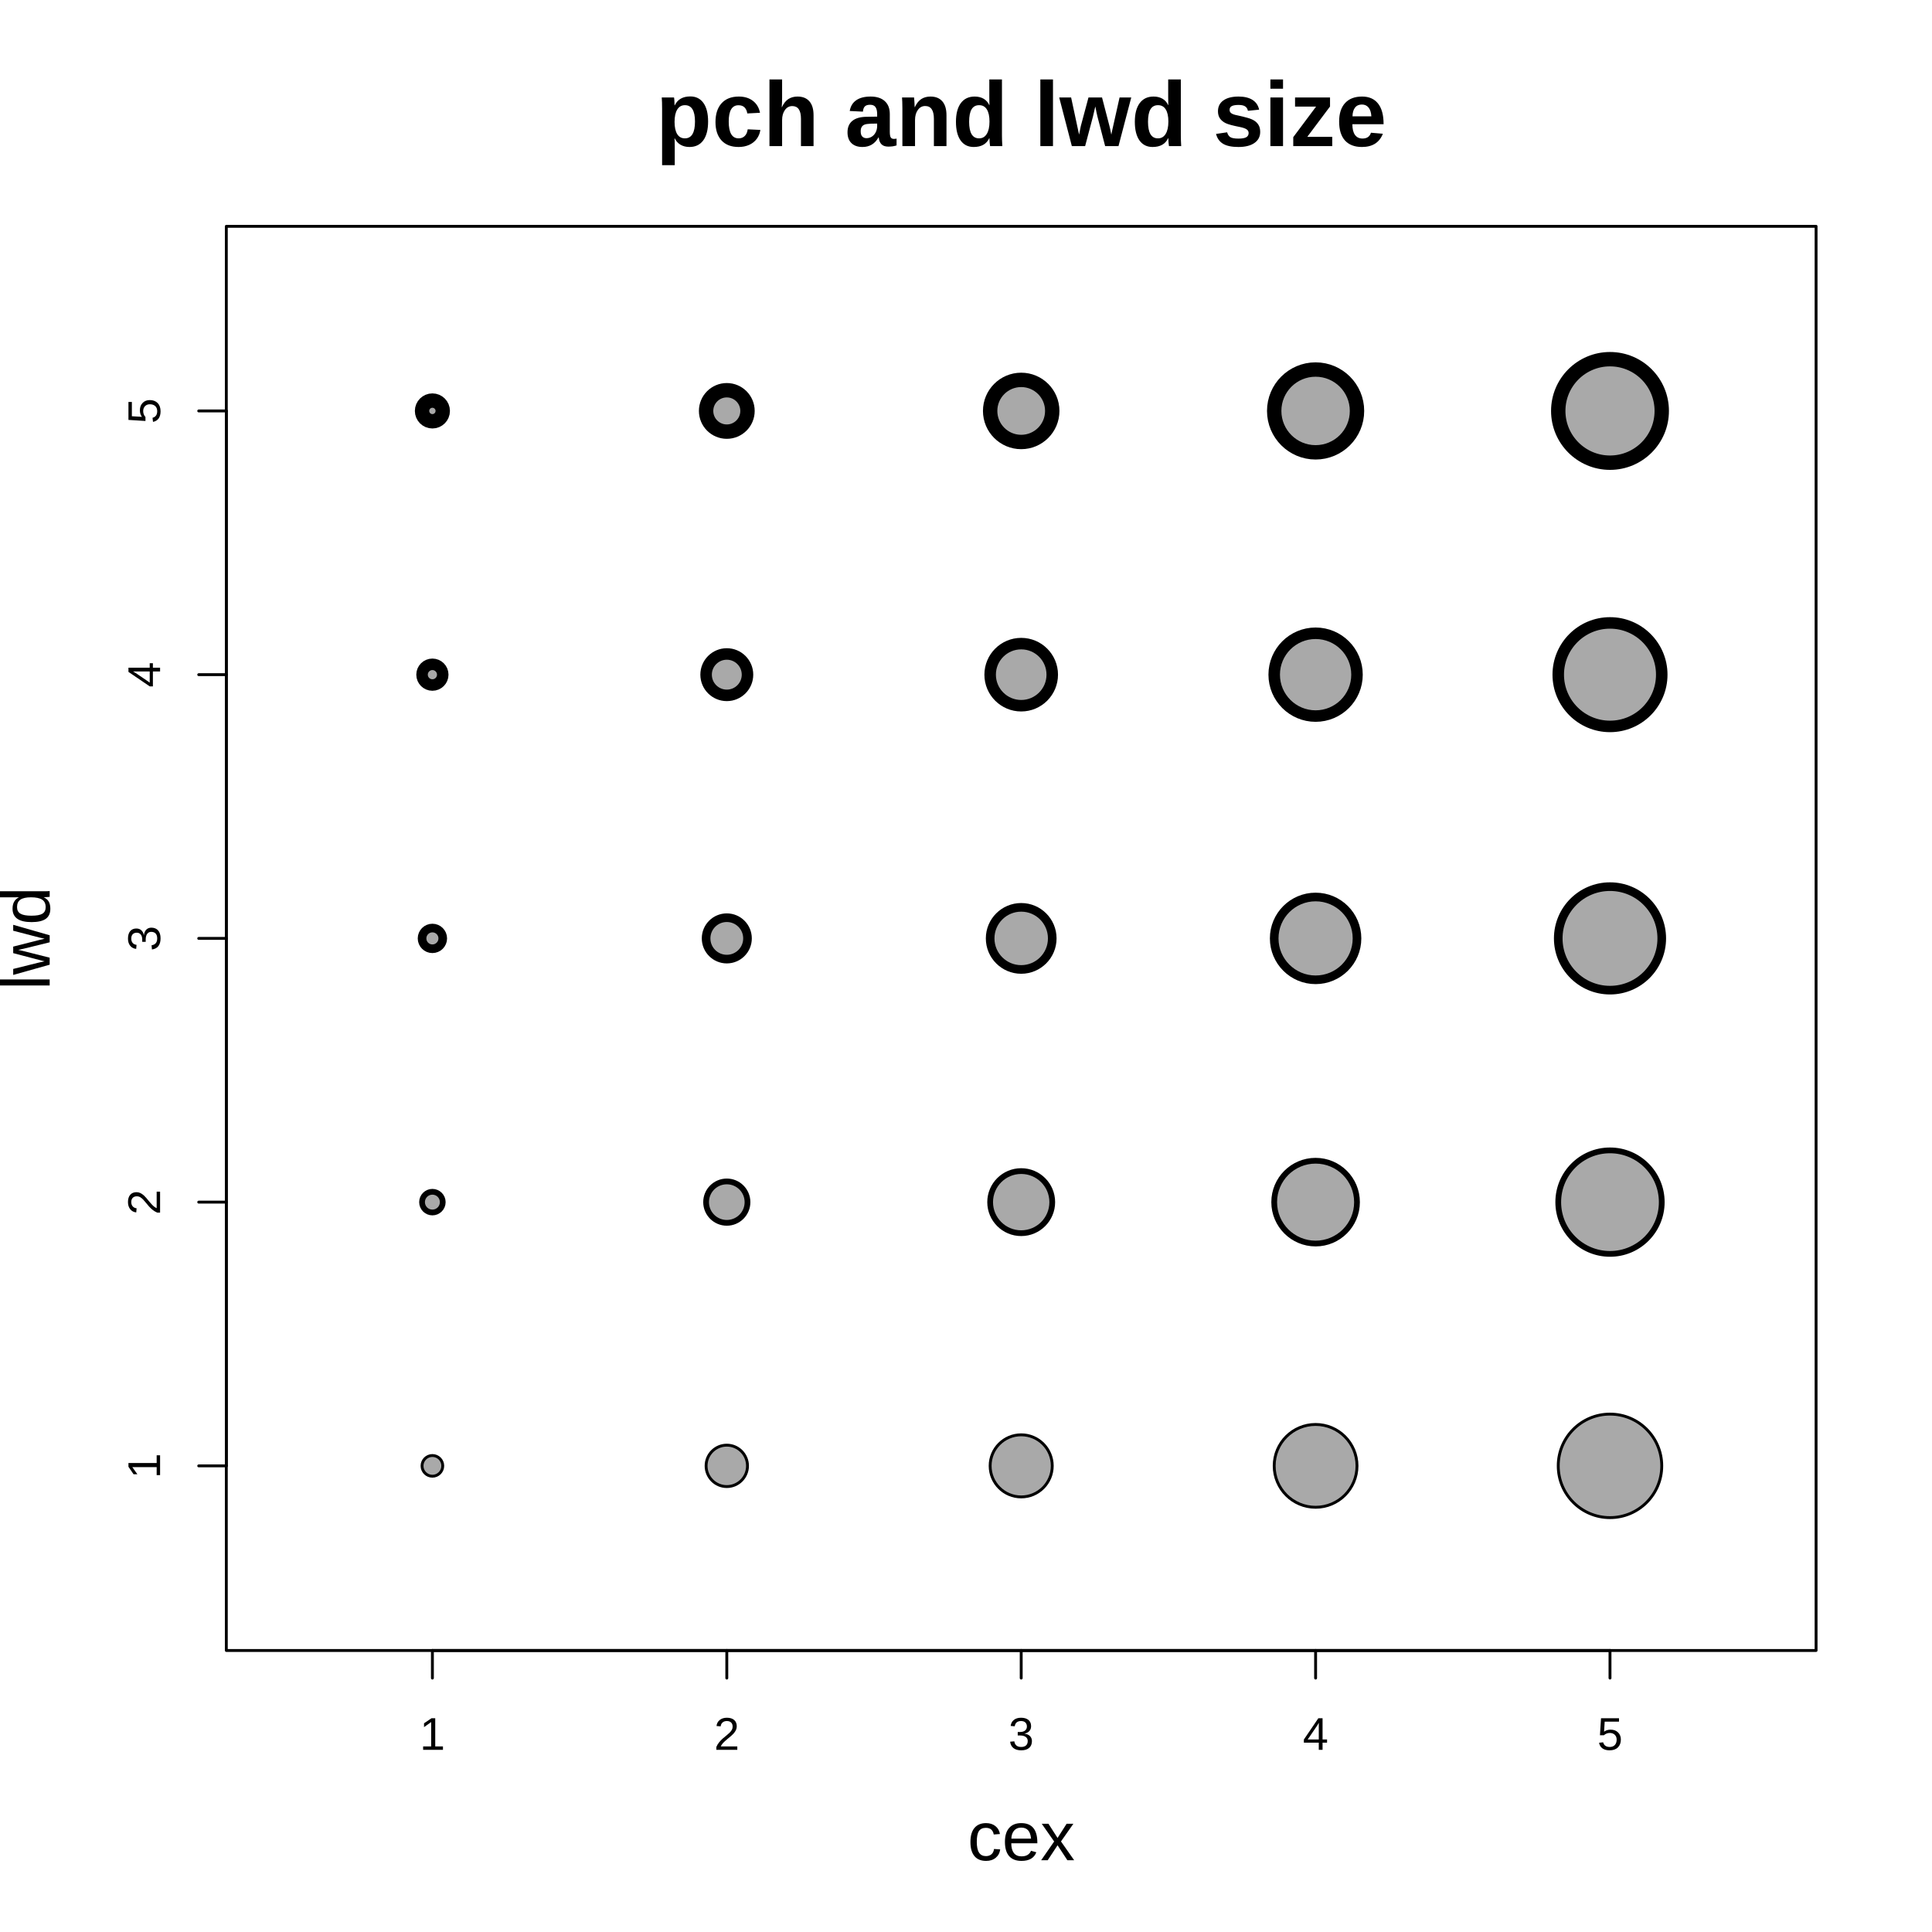
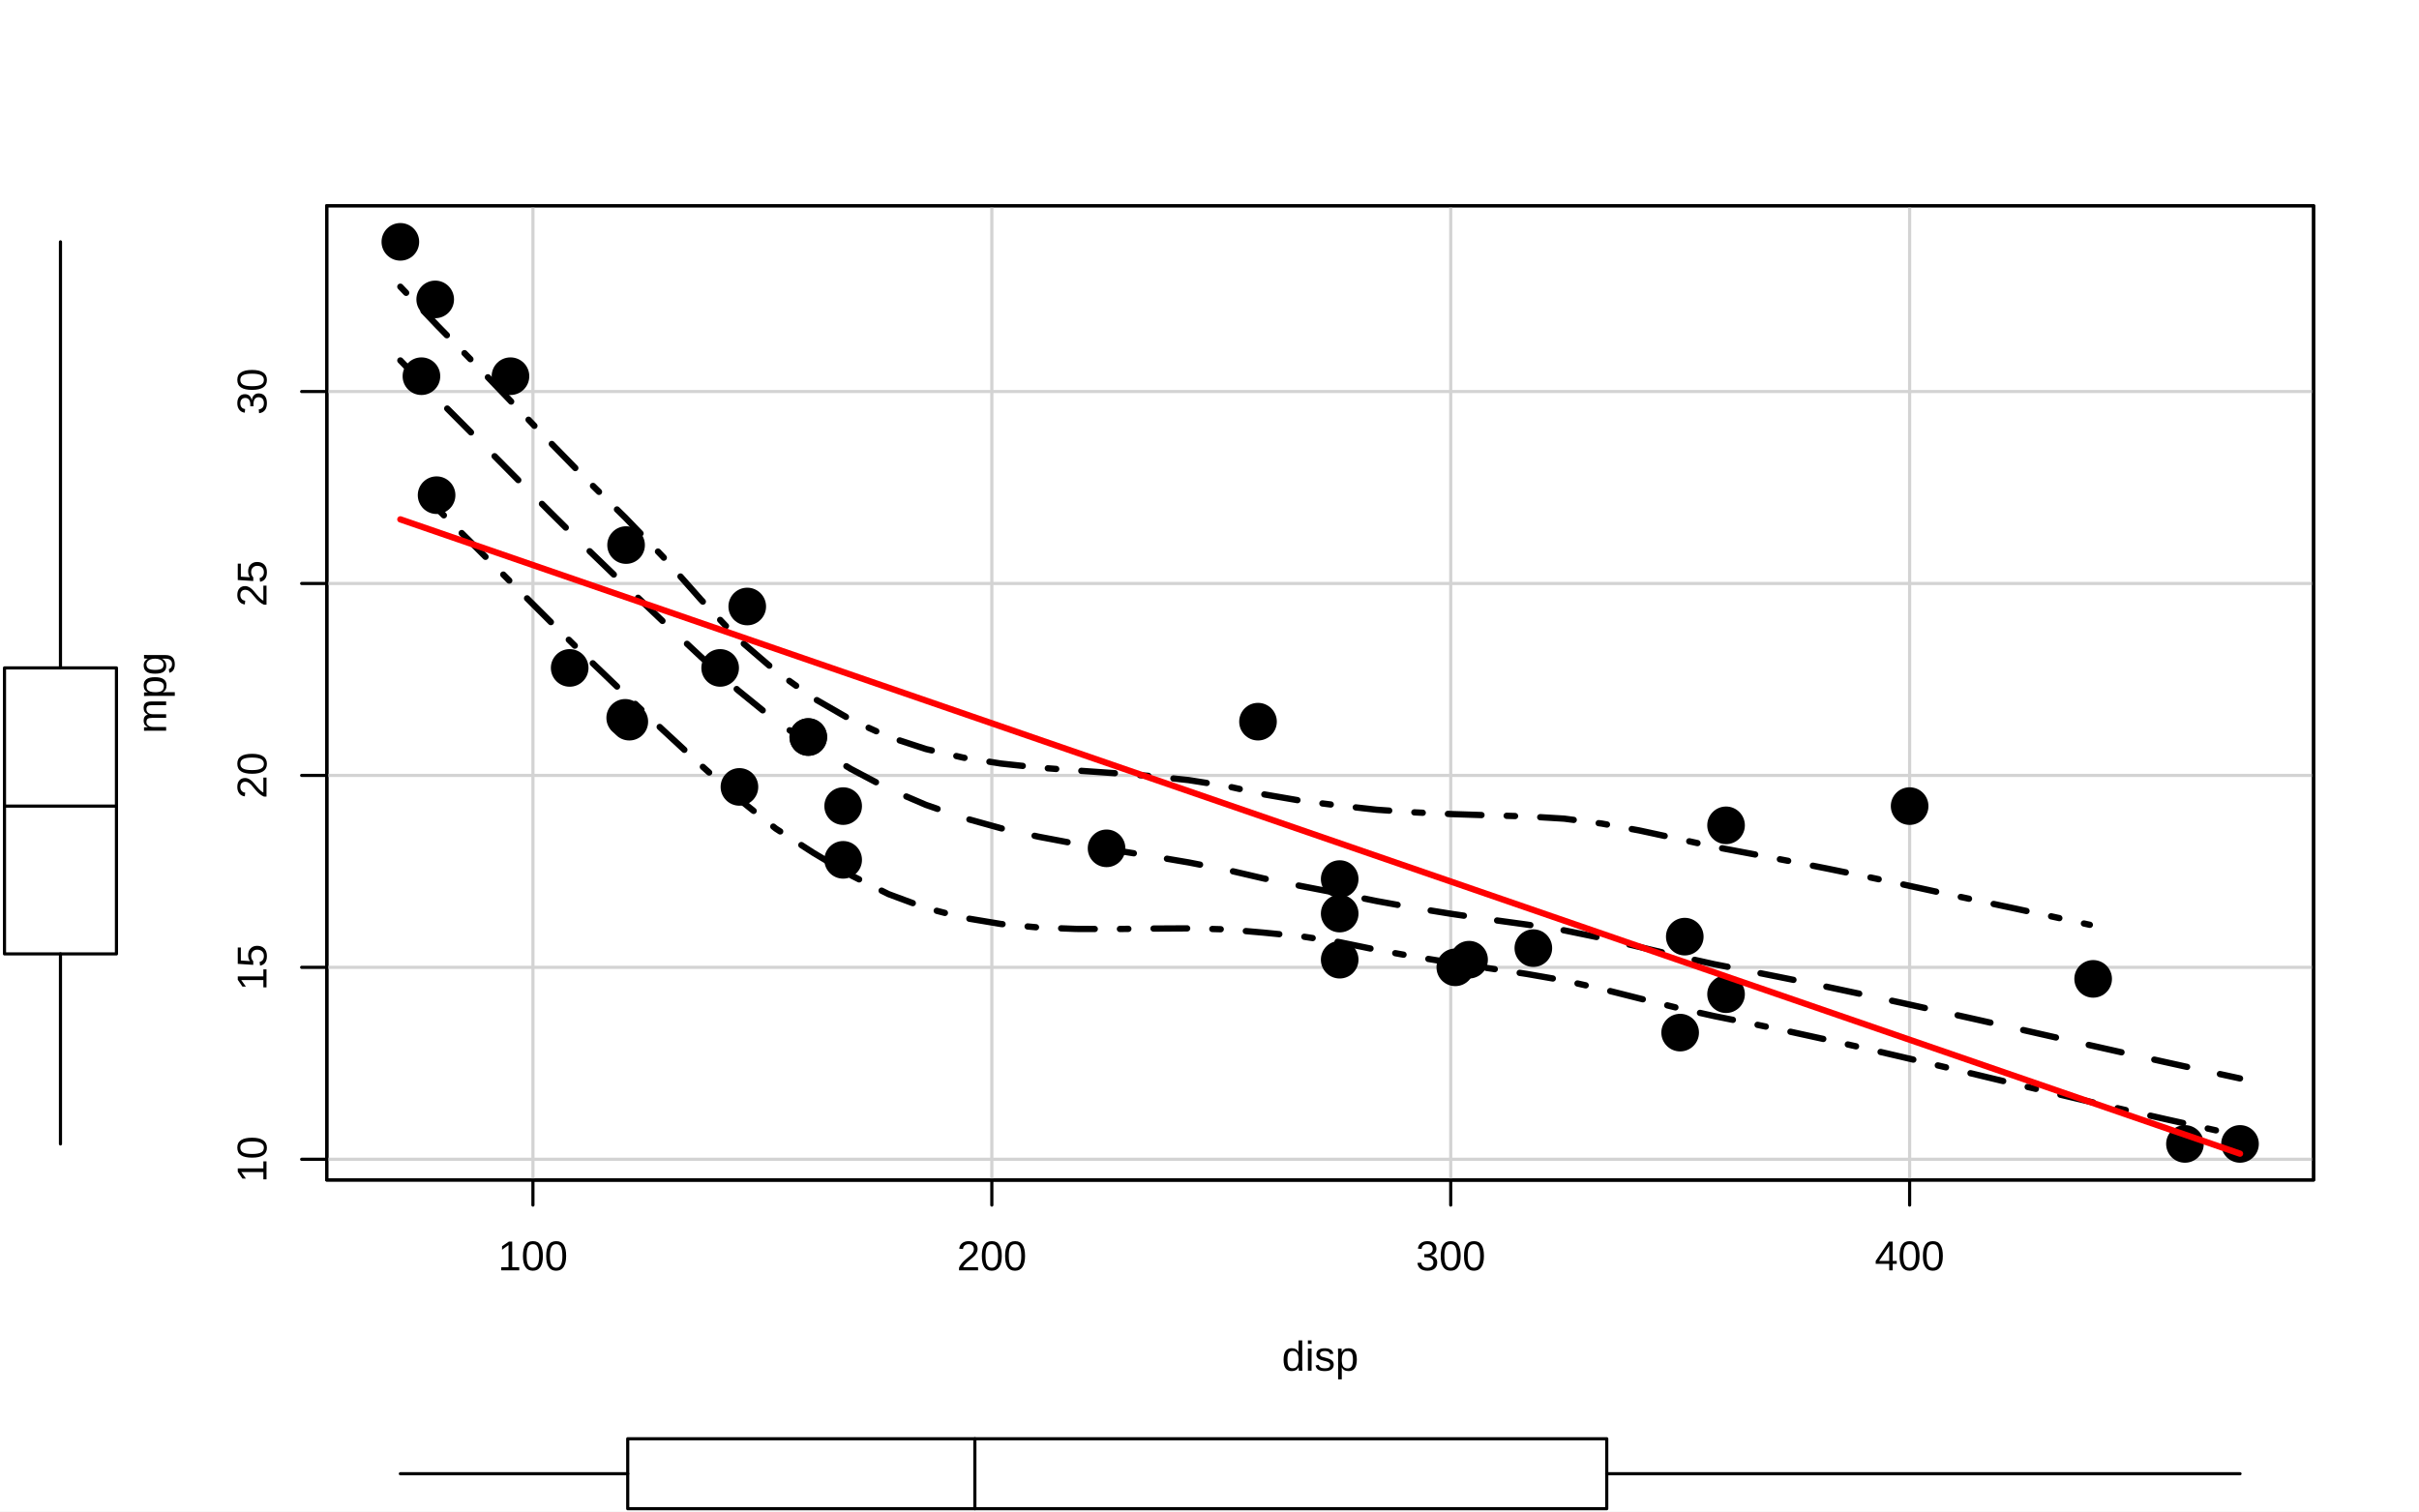
- <svg xmlns="http://www.w3.org/2000/svg" viewBox="0 0 504.00 504.00">
+ <svg xmlns="http://www.w3.org/2000/svg" viewBox="0 0 576.00 360.00">
  <defs>
    <style type="text/css">
    line, polyline, polygon, path, rect, circle {
      fill: none;
      stroke: #000000;
      stroke-linecap: round;
      stroke-linejoin: round;
      stroke-miterlimit: 10.00;
    }
  </style>
  </defs>
  <rect width="100%" height="100%" style="stroke: none; fill: #FFFFFF;" />
-   <line x1="112.80" y1="430.56" x2="420.00" y2="430.56" style="stroke-width: 0.75;" />
-   <line x1="112.80" y1="430.56" x2="112.80" y2="437.76" style="stroke-width: 0.75;" />
-   <line x1="189.60" y1="430.56" x2="189.60" y2="437.76" style="stroke-width: 0.75;" />
-   <line x1="266.40" y1="430.56" x2="266.40" y2="437.76" style="stroke-width: 0.75;" />
-   <line x1="343.20" y1="430.56" x2="343.20" y2="437.76" style="stroke-width: 0.75;" />
-   <line x1="420.00" y1="430.56" x2="420.00" y2="437.76" style="stroke-width: 0.75;" />
-   <text x="109.46" y="456.48" style="font-size: 12.00px; font-family: Arial;" textLength="6.67px" lengthAdjust="spacingAndGlyphs">1</text>
-   <text x="186.26" y="456.48" style="font-size: 12.00px; font-family: Arial;" textLength="6.67px" lengthAdjust="spacingAndGlyphs">2</text>
-   <text x="263.06" y="456.48" style="font-size: 12.00px; font-family: Arial;" textLength="6.67px" lengthAdjust="spacingAndGlyphs">3</text>
-   <text x="339.86" y="456.48" style="font-size: 12.00px; font-family: Arial;" textLength="6.67px" lengthAdjust="spacingAndGlyphs">4</text>
-   <text x="416.66" y="456.48" style="font-size: 12.00px; font-family: Arial;" textLength="6.67px" lengthAdjust="spacingAndGlyphs">5</text>
-   <line x1="59.04" y1="382.40" x2="59.04" y2="107.20" style="stroke-width: 0.75;" />
-   <line x1="59.04" y1="382.40" x2="51.84" y2="382.40" style="stroke-width: 0.75;" />
-   <line x1="59.04" y1="313.60" x2="51.84" y2="313.60" style="stroke-width: 0.75;" />
-   <line x1="59.04" y1="244.80" x2="51.84" y2="244.80" style="stroke-width: 0.75;" />
-   <line x1="59.04" y1="176.00" x2="51.84" y2="176.00" style="stroke-width: 0.75;" />
-   <line x1="59.04" y1="107.20" x2="51.84" y2="107.20" style="stroke-width: 0.75;" />
-   <text transform="translate(41.76,385.74) rotate(-90)" style="font-size: 12.00px; font-family: Arial;" textLength="6.67px" lengthAdjust="spacingAndGlyphs">1</text>
-   <text transform="translate(41.76,316.94) rotate(-90)" style="font-size: 12.00px; font-family: Arial;" textLength="6.67px" lengthAdjust="spacingAndGlyphs">2</text>
-   <text transform="translate(41.76,248.14) rotate(-90)" style="font-size: 12.00px; font-family: Arial;" textLength="6.67px" lengthAdjust="spacingAndGlyphs">3</text>
-   <text transform="translate(41.76,179.34) rotate(-90)" style="font-size: 12.00px; font-family: Arial;" textLength="6.67px" lengthAdjust="spacingAndGlyphs">4</text>
-   <text transform="translate(41.76,110.54) rotate(-90)" style="font-size: 12.00px; font-family: Arial;" textLength="6.67px" lengthAdjust="spacingAndGlyphs">5</text>
-   <polyline points="59.04,430.56 473.76,430.56 473.76,59.04 59.04,59.04 59.04,430.56 " style="stroke-width: 0.75;" />
-   <text x="171.05" y="38.11" style="font-size: 24.00px; font-weight: bold; font-family: Arial;" textLength="190.70px" lengthAdjust="spacingAndGlyphs">pch and lwd size</text>
-   <text x="252.39" y="485.28" style="font-size: 18.00px; font-family: Arial;" textLength="28.01px" lengthAdjust="spacingAndGlyphs">cex</text>
-   <text transform="translate(12.96,258.30) rotate(-90)" style="font-size: 18.00px; font-family: Arial;" textLength="27.01px" lengthAdjust="spacingAndGlyphs">lwd</text>
  <defs>
-     <clipPath id="cpNTkuMDR8NDczLjc2fDQzMC41Nnw1OS4wNA==">
-       <rect x="59.04" y="59.04" width="414.72" height="371.52" />
+     <clipPath id="cpMC4wMHwyOC44MHwzNDIuMDB8MC4wMA==">
+       <rect x="0.00" y="0.00" width="28.80" height="342.00" />
    </clipPath>
  </defs>
-   <circle cx="112.80" cy="382.40" r="2.70" style="stroke-width: 0.75; stroke: none; fill: #A9A9A9;" clip-path="url(#cpNTkuMDR8NDczLjc2fDQzMC41Nnw1OS4wNA==)" />
-   <circle cx="189.60" cy="382.40" r="5.40" style="stroke-width: 0.75; stroke: none; fill: #A9A9A9;" clip-path="url(#cpNTkuMDR8NDczLjc2fDQzMC41Nnw1OS4wNA==)" />
-   <circle cx="266.40" cy="382.40" r="8.10" style="stroke-width: 0.75; stroke: none; fill: #A9A9A9;" clip-path="url(#cpNTkuMDR8NDczLjc2fDQzMC41Nnw1OS4wNA==)" />
-   <circle cx="343.20" cy="382.40" r="10.80" style="stroke-width: 0.75; stroke: none; fill: #A9A9A9;" clip-path="url(#cpNTkuMDR8NDczLjc2fDQzMC41Nnw1OS4wNA==)" />
-   <circle cx="420.00" cy="382.40" r="13.50" style="stroke-width: 0.75; stroke: none; fill: #A9A9A9;" clip-path="url(#cpNTkuMDR8NDczLjc2fDQzMC41Nnw1OS4wNA==)" />
-   <circle cx="112.80" cy="313.60" r="2.70" style="stroke-width: 0.75; stroke: none; fill: #A9A9A9;" clip-path="url(#cpNTkuMDR8NDczLjc2fDQzMC41Nnw1OS4wNA==)" />
-   <circle cx="189.60" cy="313.60" r="5.40" style="stroke-width: 0.75; stroke: none; fill: #A9A9A9;" clip-path="url(#cpNTkuMDR8NDczLjc2fDQzMC41Nnw1OS4wNA==)" />
-   <circle cx="266.40" cy="313.60" r="8.10" style="stroke-width: 0.75; stroke: none; fill: #A9A9A9;" clip-path="url(#cpNTkuMDR8NDczLjc2fDQzMC41Nnw1OS4wNA==)" />
-   <circle cx="343.20" cy="313.60" r="10.80" style="stroke-width: 0.75; stroke: none; fill: #A9A9A9;" clip-path="url(#cpNTkuMDR8NDczLjc2fDQzMC41Nnw1OS4wNA==)" />
-   <circle cx="420.00" cy="313.60" r="13.50" style="stroke-width: 0.75; stroke: none; fill: #A9A9A9;" clip-path="url(#cpNTkuMDR8NDczLjc2fDQzMC41Nnw1OS4wNA==)" />
-   <circle cx="112.80" cy="244.80" r="2.70" style="stroke-width: 0.75; stroke: none; fill: #A9A9A9;" clip-path="url(#cpNTkuMDR8NDczLjc2fDQzMC41Nnw1OS4wNA==)" />
-   <circle cx="189.60" cy="244.80" r="5.40" style="stroke-width: 0.75; stroke: none; fill: #A9A9A9;" clip-path="url(#cpNTkuMDR8NDczLjc2fDQzMC41Nnw1OS4wNA==)" />
-   <circle cx="266.40" cy="244.80" r="8.10" style="stroke-width: 0.75; stroke: none; fill: #A9A9A9;" clip-path="url(#cpNTkuMDR8NDczLjc2fDQzMC41Nnw1OS4wNA==)" />
-   <circle cx="343.20" cy="244.80" r="10.80" style="stroke-width: 0.75; stroke: none; fill: #A9A9A9;" clip-path="url(#cpNTkuMDR8NDczLjc2fDQzMC41Nnw1OS4wNA==)" />
-   <circle cx="420.00" cy="244.80" r="13.50" style="stroke-width: 0.75; stroke: none; fill: #A9A9A9;" clip-path="url(#cpNTkuMDR8NDczLjc2fDQzMC41Nnw1OS4wNA==)" />
-   <circle cx="112.80" cy="176.00" r="2.70" style="stroke-width: 0.75; stroke: none; fill: #A9A9A9;" clip-path="url(#cpNTkuMDR8NDczLjc2fDQzMC41Nnw1OS4wNA==)" />
-   <circle cx="189.60" cy="176.00" r="5.40" style="stroke-width: 0.75; stroke: none; fill: #A9A9A9;" clip-path="url(#cpNTkuMDR8NDczLjc2fDQzMC41Nnw1OS4wNA==)" />
-   <circle cx="266.40" cy="176.00" r="8.10" style="stroke-width: 0.75; stroke: none; fill: #A9A9A9;" clip-path="url(#cpNTkuMDR8NDczLjc2fDQzMC41Nnw1OS4wNA==)" />
-   <circle cx="343.20" cy="176.00" r="10.80" style="stroke-width: 0.75; stroke: none; fill: #A9A9A9;" clip-path="url(#cpNTkuMDR8NDczLjc2fDQzMC41Nnw1OS4wNA==)" />
-   <circle cx="420.00" cy="176.00" r="13.50" style="stroke-width: 0.75; stroke: none; fill: #A9A9A9;" clip-path="url(#cpNTkuMDR8NDczLjc2fDQzMC41Nnw1OS4wNA==)" />
-   <circle cx="112.80" cy="107.20" r="2.70" style="stroke-width: 0.75; stroke: none; fill: #A9A9A9;" clip-path="url(#cpNTkuMDR8NDczLjc2fDQzMC41Nnw1OS4wNA==)" />
-   <circle cx="189.60" cy="107.20" r="5.40" style="stroke-width: 0.75; stroke: none; fill: #A9A9A9;" clip-path="url(#cpNTkuMDR8NDczLjc2fDQzMC41Nnw1OS4wNA==)" />
-   <circle cx="266.40" cy="107.20" r="8.10" style="stroke-width: 0.75; stroke: none; fill: #A9A9A9;" clip-path="url(#cpNTkuMDR8NDczLjc2fDQzMC41Nnw1OS4wNA==)" />
-   <circle cx="343.20" cy="107.20" r="10.80" style="stroke-width: 0.75; stroke: none; fill: #A9A9A9;" clip-path="url(#cpNTkuMDR8NDczLjc2fDQzMC41Nnw1OS4wNA==)" />
-   <circle cx="420.00" cy="107.20" r="13.50" style="stroke-width: 0.75; stroke: none; fill: #A9A9A9;" clip-path="url(#cpNTkuMDR8NDczLjc2fDQzMC41Nnw1OS4wNA==)" />
-   <circle cx="112.80" cy="382.40" r="2.70" style="stroke-width: 0.75;" clip-path="url(#cpNTkuMDR8NDczLjc2fDQzMC41Nnw1OS4wNA==)" />
-   <circle cx="189.60" cy="382.40" r="5.40" style="stroke-width: 0.75;" clip-path="url(#cpNTkuMDR8NDczLjc2fDQzMC41Nnw1OS4wNA==)" />
-   <circle cx="266.40" cy="382.40" r="8.10" style="stroke-width: 0.75;" clip-path="url(#cpNTkuMDR8NDczLjc2fDQzMC41Nnw1OS4wNA==)" />
-   <circle cx="343.20" cy="382.40" r="10.80" style="stroke-width: 0.75;" clip-path="url(#cpNTkuMDR8NDczLjc2fDQzMC41Nnw1OS4wNA==)" />
-   <circle cx="420.00" cy="382.40" r="13.50" style="stroke-width: 0.75;" clip-path="url(#cpNTkuMDR8NDczLjc2fDQzMC41Nnw1OS4wNA==)" />
-   <circle cx="112.80" cy="313.60" r="2.70" style="stroke-width: 1.50;" clip-path="url(#cpNTkuMDR8NDczLjc2fDQzMC41Nnw1OS4wNA==)" />
-   <circle cx="189.60" cy="313.60" r="5.40" style="stroke-width: 1.50;" clip-path="url(#cpNTkuMDR8NDczLjc2fDQzMC41Nnw1OS4wNA==)" />
-   <circle cx="266.40" cy="313.60" r="8.10" style="stroke-width: 1.50;" clip-path="url(#cpNTkuMDR8NDczLjc2fDQzMC41Nnw1OS4wNA==)" />
-   <circle cx="343.20" cy="313.60" r="10.80" style="stroke-width: 1.50;" clip-path="url(#cpNTkuMDR8NDczLjc2fDQzMC41Nnw1OS4wNA==)" />
-   <circle cx="420.00" cy="313.60" r="13.50" style="stroke-width: 1.50;" clip-path="url(#cpNTkuMDR8NDczLjc2fDQzMC41Nnw1OS4wNA==)" />
-   <circle cx="112.80" cy="244.80" r="2.70" style="stroke-width: 2.25;" clip-path="url(#cpNTkuMDR8NDczLjc2fDQzMC41Nnw1OS4wNA==)" />
-   <circle cx="189.60" cy="244.80" r="5.40" style="stroke-width: 2.25;" clip-path="url(#cpNTkuMDR8NDczLjc2fDQzMC41Nnw1OS4wNA==)" />
-   <circle cx="266.40" cy="244.80" r="8.10" style="stroke-width: 2.25;" clip-path="url(#cpNTkuMDR8NDczLjc2fDQzMC41Nnw1OS4wNA==)" />
-   <circle cx="343.20" cy="244.80" r="10.80" style="stroke-width: 2.25;" clip-path="url(#cpNTkuMDR8NDczLjc2fDQzMC41Nnw1OS4wNA==)" />
-   <circle cx="420.00" cy="244.80" r="13.50" style="stroke-width: 2.25;" clip-path="url(#cpNTkuMDR8NDczLjc2fDQzMC41Nnw1OS4wNA==)" />
-   <circle cx="112.80" cy="176.00" r="2.70" style="stroke-width: 3.00;" clip-path="url(#cpNTkuMDR8NDczLjc2fDQzMC41Nnw1OS4wNA==)" />
-   <circle cx="189.60" cy="176.00" r="5.40" style="stroke-width: 3.00;" clip-path="url(#cpNTkuMDR8NDczLjc2fDQzMC41Nnw1OS4wNA==)" />
-   <circle cx="266.40" cy="176.00" r="8.10" style="stroke-width: 3.00;" clip-path="url(#cpNTkuMDR8NDczLjc2fDQzMC41Nnw1OS4wNA==)" />
-   <circle cx="343.20" cy="176.00" r="10.80" style="stroke-width: 3.00;" clip-path="url(#cpNTkuMDR8NDczLjc2fDQzMC41Nnw1OS4wNA==)" />
-   <circle cx="420.00" cy="176.00" r="13.50" style="stroke-width: 3.00;" clip-path="url(#cpNTkuMDR8NDczLjc2fDQzMC41Nnw1OS4wNA==)" />
-   <circle cx="112.80" cy="107.20" r="2.70" style="stroke-width: 3.75;" clip-path="url(#cpNTkuMDR8NDczLjc2fDQzMC41Nnw1OS4wNA==)" />
-   <circle cx="189.60" cy="107.20" r="5.40" style="stroke-width: 3.75;" clip-path="url(#cpNTkuMDR8NDczLjc2fDQzMC41Nnw1OS4wNA==)" />
-   <circle cx="266.40" cy="107.20" r="8.10" style="stroke-width: 3.75;" clip-path="url(#cpNTkuMDR8NDczLjc2fDQzMC41Nnw1OS4wNA==)" />
-   <circle cx="343.20" cy="107.20" r="10.80" style="stroke-width: 3.75;" clip-path="url(#cpNTkuMDR8NDczLjc2fDQzMC41Nnw1OS4wNA==)" />
-   <circle cx="420.00" cy="107.20" r="13.50" style="stroke-width: 3.75;" clip-path="url(#cpNTkuMDR8NDczLjc2fDQzMC41Nnw1OS4wNA==)" />
+   <defs>
+     <clipPath id="cpMC4wMHwyOC44MHwyODEuMDR8NDkuMDA=">
+       <rect x="0.00" y="49.00" width="28.80" height="232.04" />
+     </clipPath>
+   </defs>
+   <polyline points="1.07,227.19 27.73,227.19 27.73,159.08 1.07,159.08 1.07,227.19 " style="stroke-width: 0.75;" clip-path="url(#cpMC4wMHwyOC44MHwyODEuMDR8NDkuMDA=)" />
+   <polyline points="1.07,191.99 27.73,191.99 " style="stroke-width: 0.75;" clip-path="url(#cpMC4wMHwyOC44MHwyODEuMDR8NDkuMDA=)" />
+   <polyline points="14.40,272.45 14.40,227.19 " style="stroke-width: 0.75;" clip-path="url(#cpMC4wMHwyOC44MHwyODEuMDR8NDkuMDA=)" />
+   <polyline points="14.40,159.08 14.40,57.60 " style="stroke-width: 0.75;" clip-path="url(#cpMC4wMHwyOC44MHwyODEuMDR8NDkuMDA=)" />
+   <defs>
+     <clipPath id="cpNzcuODB8NTUwLjkwfDM2MC4wMHwzNDIuMDA=">
+       <rect x="77.80" y="342.00" width="473.10" height="18.00" />
+     </clipPath>
+   </defs>
+   <defs>
+     <clipPath id="cpMjguODB8NTc2LjAwfDM2MC4wMHwzNDIuMDA=">
+       <rect x="28.80" y="342.00" width="547.20" height="18.00" />
+     </clipPath>
+   </defs>
+   <defs>
+     <clipPath id="cpNzcuODB8NTUwLjkwfDM2MC4wMHwzNDIuMDA=">
+       <rect x="77.80" y="342.00" width="473.10" height="18.00" />
+     </clipPath>
+   </defs>
+   <polyline points="149.47,359.33 149.47,342.67 382.59,342.67 382.59,359.33 149.47,359.33 " style="stroke-width: 0.75;" clip-path="url(#cpNzcuODB8NTUwLjkwfDM2MC4wMHwzNDIuMDA=)" />
+   <polyline points="232.13,359.33 232.13,342.67 " style="stroke-width: 0.75;" clip-path="url(#cpNzcuODB8NTUwLjkwfDM2MC4wMHwzNDIuMDA=)" />
+   <polyline points="95.33,351.00 149.47,351.00 " style="stroke-width: 0.75;" clip-path="url(#cpNzcuODB8NTUwLjkwfDM2MC4wMHwzNDIuMDA=)" />
+   <polyline points="382.59,351.00 533.38,351.00 " style="stroke-width: 0.75;" clip-path="url(#cpNzcuODB8NTUwLjkwfDM2MC4wMHwzNDIuMDA=)" />
+   <defs>
+     <clipPath id="cpNzcuODB8NTUwLjkwfDI4MS4wNHw0OS4wMA==">
+       <rect x="77.80" y="49.00" width="473.10" height="232.04" />
+     </clipPath>
+   </defs>
+   <defs>
+     <clipPath id="cpMC4wMHw1NzYuMDB8MzYwLjAwfDAuMDA=">
+       <rect x="0.00" y="0.00" width="576.00" height="360.00" />
+     </clipPath>
+   </defs>
+   <line x1="126.90" y1="281.04" x2="454.71" y2="281.04" style="stroke-width: 0.75;" clip-path="url(#cpMC4wMHw1NzYuMDB8MzYwLjAwfDAuMDA=)" />
+   <line x1="126.90" y1="281.04" x2="126.90" y2="287.02" style="stroke-width: 0.75;" clip-path="url(#cpMC4wMHw1NzYuMDB8MzYwLjAwfDAuMDA=)" />
+   <line x1="236.17" y1="281.04" x2="236.17" y2="287.02" style="stroke-width: 0.75;" clip-path="url(#cpMC4wMHw1NzYuMDB8MzYwLjAwfDAuMDA=)" />
+   <line x1="345.44" y1="281.04" x2="345.44" y2="287.02" style="stroke-width: 0.75;" clip-path="url(#cpMC4wMHw1NzYuMDB8MzYwLjAwfDAuMDA=)" />
+   <line x1="454.71" y1="281.04" x2="454.71" y2="287.02" style="stroke-width: 0.75;" clip-path="url(#cpMC4wMHw1NzYuMDB8MzYwLjAwfDAuMDA=)" />
+   <g clip-path="url(#cpMC4wMHw1NzYuMDB8MzYwLjAwfDAuMDA=)">
+     <text x="118.59" y="302.56" style="font-size: 9.96px; font-family: Arial;" textLength="16.62px" lengthAdjust="spacingAndGlyphs">100</text>
+   </g>
+   <g clip-path="url(#cpMC4wMHw1NzYuMDB8MzYwLjAwfDAuMDA=)">
+     <text x="227.86" y="302.56" style="font-size: 9.96px; font-family: Arial;" textLength="16.62px" lengthAdjust="spacingAndGlyphs">200</text>
+   </g>
+   <g clip-path="url(#cpMC4wMHw1NzYuMDB8MzYwLjAwfDAuMDA=)">
+     <text x="337.13" y="302.56" style="font-size: 9.96px; font-family: Arial;" textLength="16.62px" lengthAdjust="spacingAndGlyphs">300</text>
+   </g>
+   <g clip-path="url(#cpMC4wMHw1NzYuMDB8MzYwLjAwfDAuMDA=)">
+     <text x="446.40" y="302.56" style="font-size: 9.96px; font-family: Arial;" textLength="16.62px" lengthAdjust="spacingAndGlyphs">400</text>
+   </g>
+   <line x1="77.80" y1="276.11" x2="77.80" y2="93.25" style="stroke-width: 0.75;" clip-path="url(#cpMC4wMHw1NzYuMDB8MzYwLjAwfDAuMDA=)" />
+   <line x1="77.80" y1="276.11" x2="71.83" y2="276.11" style="stroke-width: 0.75;" clip-path="url(#cpMC4wMHw1NzYuMDB8MzYwLjAwfDAuMDA=)" />
+   <line x1="77.80" y1="230.39" x2="71.83" y2="230.39" style="stroke-width: 0.75;" clip-path="url(#cpMC4wMHw1NzYuMDB8MzYwLjAwfDAuMDA=)" />
+   <line x1="77.80" y1="184.68" x2="71.83" y2="184.68" style="stroke-width: 0.75;" clip-path="url(#cpMC4wMHw1NzYuMDB8MzYwLjAwfDAuMDA=)" />
+   <line x1="77.80" y1="138.97" x2="71.83" y2="138.97" style="stroke-width: 0.75;" clip-path="url(#cpMC4wMHw1NzYuMDB8MzYwLjAwfDAuMDA=)" />
+   <line x1="77.80" y1="93.25" x2="71.83" y2="93.25" style="stroke-width: 0.75;" clip-path="url(#cpMC4wMHw1NzYuMDB8MzYwLjAwfDAuMDA=)" />
+   <g clip-path="url(#cpMC4wMHw1NzYuMDB8MzYwLjAwfDAuMDA=)">
+     <text transform="translate(63.46,281.65) rotate(-90)" style="font-size: 9.96px; font-family: Arial;" textLength="11.08px" lengthAdjust="spacingAndGlyphs">10</text>
+   </g>
+   <g clip-path="url(#cpMC4wMHw1NzYuMDB8MzYwLjAwfDAuMDA=)">
+     <text transform="translate(63.46,235.93) rotate(-90)" style="font-size: 9.96px; font-family: Arial;" textLength="11.08px" lengthAdjust="spacingAndGlyphs">15</text>
+   </g>
+   <g clip-path="url(#cpMC4wMHw1NzYuMDB8MzYwLjAwfDAuMDA=)">
+     <text transform="translate(63.46,190.22) rotate(-90)" style="font-size: 9.96px; font-family: Arial;" textLength="11.08px" lengthAdjust="spacingAndGlyphs">20</text>
+   </g>
+   <g clip-path="url(#cpMC4wMHw1NzYuMDB8MzYwLjAwfDAuMDA=)">
+     <text transform="translate(63.46,144.51) rotate(-90)" style="font-size: 9.96px; font-family: Arial;" textLength="11.08px" lengthAdjust="spacingAndGlyphs">25</text>
+   </g>
+   <g clip-path="url(#cpMC4wMHw1NzYuMDB8MzYwLjAwfDAuMDA=)">
+     <text transform="translate(63.46,98.79) rotate(-90)" style="font-size: 9.96px; font-family: Arial;" textLength="11.08px" lengthAdjust="spacingAndGlyphs">30</text>
+   </g>
+   <polyline points="77.80,281.04 550.90,281.04 550.90,49.00 77.80,49.00 77.80,281.04 " style="stroke-width: 0.75;" clip-path="url(#cpMC4wMHw1NzYuMDB8MzYwLjAwfDAuMDA=)" />
+   <defs>
+     <clipPath id="cpMjguODB8NTc2LjAwfDM0Mi4wMHwwLjAw">
+       <rect x="28.80" y="0.00" width="547.20" height="342.00" />
+     </clipPath>
+   </defs>
+   <g clip-path="url(#cpMjguODB8NTc2LjAwfDM0Mi4wMHwwLjAw)">
+     <text x="305.22" y="326.46" style="font-size: 9.96px; font-family: Arial;" textLength="18.27px" lengthAdjust="spacingAndGlyphs">disp</text>
+   </g>
+   <g clip-path="url(#cpMjguODB8NTc2LjAwfDM0Mi4wMHwwLjAw)">
+     <text transform="translate(39.56,174.71) rotate(-90)" style="font-size: 9.96px; font-family: Arial;" textLength="19.38px" lengthAdjust="spacingAndGlyphs">mpg</text>
+   </g>
+   <defs>
+     <clipPath id="cpNzcuODB8NTUwLjkwfDI4MS4wNHw0OS4wMA==">
+       <rect x="77.80" y="49.00" width="473.10" height="232.04" />
+     </clipPath>
+   </defs>
+   <line x1="126.90" y1="281.04" x2="126.90" y2="49.00" style="stroke-width: 0.75; stroke: #D3D3D3;" clip-path="url(#cpNzcuODB8NTUwLjkwfDI4MS4wNHw0OS4wMA==)" />
+   <line x1="236.17" y1="281.04" x2="236.17" y2="49.00" style="stroke-width: 0.75; stroke: #D3D3D3;" clip-path="url(#cpNzcuODB8NTUwLjkwfDI4MS4wNHw0OS4wMA==)" />
+   <line x1="345.44" y1="281.04" x2="345.44" y2="49.00" style="stroke-width: 0.75; stroke: #D3D3D3;" clip-path="url(#cpNzcuODB8NTUwLjkwfDI4MS4wNHw0OS4wMA==)" />
+   <line x1="454.71" y1="281.04" x2="454.71" y2="49.00" style="stroke-width: 0.75; stroke: #D3D3D3;" clip-path="url(#cpNzcuODB8NTUwLjkwfDI4MS4wNHw0OS4wMA==)" />
+   <line x1="77.80" y1="276.11" x2="550.90" y2="276.11" style="stroke-width: 0.75; stroke: #D3D3D3;" clip-path="url(#cpNzcuODB8NTUwLjkwfDI4MS4wNHw0OS4wMA==)" />
+   <line x1="77.80" y1="230.39" x2="550.90" y2="230.39" style="stroke-width: 0.75; stroke: #D3D3D3;" clip-path="url(#cpNzcuODB8NTUwLjkwfDI4MS4wNHw0OS4wMA==)" />
+   <line x1="77.80" y1="184.68" x2="550.90" y2="184.68" style="stroke-width: 0.75; stroke: #D3D3D3;" clip-path="url(#cpNzcuODB8NTUwLjkwfDI4MS4wNHw0OS4wMA==)" />
+   <line x1="77.80" y1="138.97" x2="550.90" y2="138.97" style="stroke-width: 0.75; stroke: #D3D3D3;" clip-path="url(#cpNzcuODB8NTUwLjkwfDI4MS4wNHw0OS4wMA==)" />
+   <line x1="77.80" y1="93.25" x2="550.90" y2="93.25" style="stroke-width: 0.75; stroke: #D3D3D3;" clip-path="url(#cpNzcuODB8NTUwLjkwfDI4MS4wNHw0OS4wMA==)" />
+   <defs>
+     <clipPath id="cpMC4wMHw1NzYuMDB8MzYwLjAwfDAuMDA=">
+       <rect x="0.00" y="0.00" width="576.00" height="360.00" />
+     </clipPath>
+   </defs>
+   <polyline points="77.80,281.04 550.90,281.04 550.90,49.00 77.80,49.00 77.80,281.04 " style="stroke-width: 0.75;" clip-path="url(#cpMC4wMHw1NzYuMDB8MzYwLjAwfDAuMDA=)" />
+   <defs>
+     <clipPath id="cpNzcuODB8NTUwLjkwfDI4MS4wNHw0OS4wMA==">
+       <rect x="77.80" y="49.00" width="473.10" height="232.04" />
+     </clipPath>
+   </defs>
+   <circle cx="192.46" cy="175.54" r="4.48" style="stroke-width: 0.75; stroke: none; fill: #000000;" clip-path="url(#cpNzcuODB8NTUwLjkwfDI4MS4wNHw0OS4wMA==)" />
+   <circle cx="192.46" cy="175.54" r="4.48" style="stroke-width: 0.75; stroke: none; fill: #000000;" clip-path="url(#cpNzcuODB8NTUwLjkwfDI4MS4wNHw0OS4wMA==)" />
+   <circle cx="135.65" cy="159.08" r="4.48" style="stroke-width: 0.75; stroke: none; fill: #000000;" clip-path="url(#cpNzcuODB8NTUwLjkwfDI4MS4wNHw0OS4wMA==)" />
+   <circle cx="299.55" cy="171.88" r="4.48" style="stroke-width: 0.75; stroke: none; fill: #000000;" clip-path="url(#cpNzcuODB8NTUwLjkwfDI4MS4wNHw0OS4wMA==)" />
+   <circle cx="411.00" cy="196.57" r="4.48" style="stroke-width: 0.75; stroke: none; fill: #000000;" clip-path="url(#cpNzcuODB8NTUwLjkwfDI4MS4wNHw0OS4wMA==)" />
+   <circle cx="263.49" cy="202.05" r="4.48" style="stroke-width: 0.75; stroke: none; fill: #000000;" clip-path="url(#cpNzcuODB8NTUwLjkwfDI4MS4wNHw0OS4wMA==)" />
+   <circle cx="411.00" cy="236.79" r="4.48" style="stroke-width: 0.75; stroke: none; fill: #000000;" clip-path="url(#cpNzcuODB8NTUwLjkwfDI4MS4wNHw0OS4wMA==)" />
+   <circle cx="177.93" cy="144.45" r="4.48" style="stroke-width: 0.75; stroke: none; fill: #000000;" clip-path="url(#cpNzcuODB8NTUwLjkwfDI4MS4wNHw0OS4wMA==)" />
+   <circle cx="171.48" cy="159.08" r="4.48" style="stroke-width: 0.75; stroke: none; fill: #000000;" clip-path="url(#cpNzcuODB8NTUwLjkwfDI4MS4wNHw0OS4wMA==)" />
+   <circle cx="200.77" cy="191.99" r="4.48" style="stroke-width: 0.75; stroke: none; fill: #000000;" clip-path="url(#cpNzcuODB8NTUwLjkwfDI4MS4wNHw0OS4wMA==)" />
+   <circle cx="200.77" cy="204.79" r="4.48" style="stroke-width: 0.75; stroke: none; fill: #000000;" clip-path="url(#cpNzcuODB8NTUwLjkwfDI4MS4wNHw0OS4wMA==)" />
+   <circle cx="319.00" cy="217.59" r="4.48" style="stroke-width: 0.75; stroke: none; fill: #000000;" clip-path="url(#cpNzcuODB8NTUwLjkwfDI4MS4wNHw0OS4wMA==)" />
+   <circle cx="319.00" cy="209.37" r="4.48" style="stroke-width: 0.75; stroke: none; fill: #000000;" clip-path="url(#cpNzcuODB8NTUwLjkwfDI4MS4wNHw0OS4wMA==)" />
+   <circle cx="319.00" cy="228.57" r="4.48" style="stroke-width: 0.75; stroke: none; fill: #000000;" clip-path="url(#cpNzcuODB8NTUwLjkwfDI4MS4wNHw0OS4wMA==)" />
+   <circle cx="533.38" cy="272.45" r="4.48" style="stroke-width: 0.75; stroke: none; fill: #000000;" clip-path="url(#cpNzcuODB8NTUwLjkwfDI4MS4wNHw0OS4wMA==)" />
+   <circle cx="520.27" cy="272.45" r="4.48" style="stroke-width: 0.75; stroke: none; fill: #000000;" clip-path="url(#cpNzcuODB8NTUwLjkwfDI4MS4wNHw0OS4wMA==)" />
+   <circle cx="498.41" cy="233.14" r="4.48" style="stroke-width: 0.75; stroke: none; fill: #000000;" clip-path="url(#cpNzcuODB8NTUwLjkwfDI4MS4wNHw0OS4wMA==)" />
+   <circle cx="103.63" cy="71.31" r="4.48" style="stroke-width: 0.75; stroke: none; fill: #000000;" clip-path="url(#cpNzcuODB8NTUwLjkwfDI4MS4wNHw0OS4wMA==)" />
+   <circle cx="100.35" cy="89.60" r="4.48" style="stroke-width: 0.75; stroke: none; fill: #000000;" clip-path="url(#cpNzcuODB8NTUwLjkwfDI4MS4wNHw0OS4wMA==)" />
+   <circle cx="95.33" cy="57.60" r="4.48" style="stroke-width: 0.75; stroke: none; fill: #000000;" clip-path="url(#cpNzcuODB8NTUwLjkwfDI4MS4wNHw0OS4wMA==)" />
+   <circle cx="148.87" cy="170.97" r="4.48" style="stroke-width: 0.75; stroke: none; fill: #000000;" clip-path="url(#cpNzcuODB8NTUwLjkwfDI4MS4wNHw0OS4wMA==)" />
+   <circle cx="365.11" cy="225.82" r="4.48" style="stroke-width: 0.75; stroke: none; fill: #000000;" clip-path="url(#cpNzcuODB8NTUwLjkwfDI4MS4wNHw0OS4wMA==)" />
+   <circle cx="349.81" cy="228.57" r="4.48" style="stroke-width: 0.75; stroke: none; fill: #000000;" clip-path="url(#cpNzcuODB8NTUwLjkwfDI4MS4wNHw0OS4wMA==)" />
+   <circle cx="400.07" cy="245.94" r="4.48" style="stroke-width: 0.75; stroke: none; fill: #000000;" clip-path="url(#cpNzcuODB8NTUwLjkwfDI4MS4wNHw0OS4wMA==)" />
+   <circle cx="454.71" cy="191.99" r="4.48" style="stroke-width: 0.75; stroke: none; fill: #000000;" clip-path="url(#cpNzcuODB8NTUwLjkwfDI4MS4wNHw0OS4wMA==)" />
+   <circle cx="103.96" cy="117.94" r="4.48" style="stroke-width: 0.75; stroke: none; fill: #000000;" clip-path="url(#cpNzcuODB8NTUwLjkwfDI4MS4wNHw0OS4wMA==)" />
+   <circle cx="149.08" cy="129.82" r="4.48" style="stroke-width: 0.75; stroke: none; fill: #000000;" clip-path="url(#cpNzcuODB8NTUwLjkwfDI4MS4wNHw0OS4wMA==)" />
+   <circle cx="121.55" cy="89.60" r="4.48" style="stroke-width: 0.75; stroke: none; fill: #000000;" clip-path="url(#cpNzcuODB8NTUwLjkwfDI4MS4wNHw0OS4wMA==)" />
+   <circle cx="401.17" cy="223.08" r="4.48" style="stroke-width: 0.75; stroke: none; fill: #000000;" clip-path="url(#cpNzcuODB8NTUwLjkwfDI4MS4wNHw0OS4wMA==)" />
+   <circle cx="176.07" cy="187.42" r="4.48" style="stroke-width: 0.75; stroke: none; fill: #000000;" clip-path="url(#cpNzcuODB8NTUwLjkwfDI4MS4wNHw0OS4wMA==)" />
+   <circle cx="346.53" cy="230.39" r="4.48" style="stroke-width: 0.75; stroke: none; fill: #000000;" clip-path="url(#cpNzcuODB8NTUwLjkwfDI4MS4wNHw0OS4wMA==)" />
+   <circle cx="149.85" cy="171.88" r="4.48" style="stroke-width: 0.75; stroke: none; fill: #000000;" clip-path="url(#cpNzcuODB8NTUwLjkwfDI4MS4wNHw0OS4wMA==)" />
+   <polyline points="95.33,85.85 104.27,95.08 113.21,104.05 122.14,113.07 131.08,122.05 140.02,130.91 148.96,139.55 157.90,148.03 166.84,156.38 175.78,164.44 184.72,171.71 193.66,177.70 202.60,183.14 211.54,187.86 220.48,191.70 229.42,194.79 238.36,197.27 247.30,199.28 256.24,200.97 265.18,202.46 274.12,203.89 283.06,205.41 292.00,207.15 300.94,209.23 309.88,211.04 318.82,212.77 327.76,214.60 336.70,216.22 345.64,217.66 354.58,218.97 363.52,220.20 372.46,221.58 381.40,223.42 390.34,225.52 399.28,227.66 408.22,229.65 417.16,231.39 426.10,233.18 435.04,235.03 443.98,236.93 452.92,238.87 461.86,240.85 470.80,242.85 479.74,244.87 488.68,246.90 497.62,248.93 506.56,250.94 515.50,252.94 524.44,254.91 533.38,256.85 " style="stroke-width: 1.50; stroke-dasharray: 8.00,8.00;" clip-path="url(#cpNzcuODB8NTUwLjkwfDI4MS4wNHw0OS4wMA==)" />
+   <polyline points="95.33,68.29 104.27,77.67 113.21,86.77 122.14,96.08 131.08,105.42 140.02,114.58 148.96,123.35 157.90,132.64 166.84,142.74 175.78,152.18 184.72,159.86 193.66,166.26 202.60,171.41 211.54,175.47 220.48,178.40 229.42,180.46 238.36,181.86 247.30,182.82 256.24,183.51 265.18,184.13 274.12,184.84 283.06,185.80 292.00,187.21 300.94,189.19 309.88,190.73 318.82,191.85 327.76,192.85 336.70,193.48 345.64,193.89 354.58,194.18 363.52,194.44 372.46,194.98 381.40,196.15 390.34,197.79 399.28,199.72 408.22,201.69 417.16,203.37 426.10,205.09 435.04,206.86 443.98,208.69 452.92,210.60 461.86,212.55 470.80,214.47 479.74,216.37 488.68,218.30 497.62,220.26 " style="stroke-width: 1.50; stroke-dasharray: 2.00,6.00,8.00,6.00;" clip-path="url(#cpNzcuODB8NTUwLjkwfDI4MS4wNHw0OS4wMA==)" />
+   <polyline points="104.27,121.32 113.21,130.22 122.14,139.15 131.08,148.07 140.02,156.89 148.96,165.47 157.90,173.91 166.84,182.18 175.78,190.20 184.72,197.34 193.66,203.11 202.60,208.45 211.54,212.94 220.48,216.26 229.42,218.58 238.36,220.07 247.30,220.90 256.24,221.24 265.18,221.27 274.12,221.16 283.06,221.11 292.00,221.35 300.94,222.13 309.88,223.01 318.82,224.37 327.76,226.21 336.70,227.83 345.64,229.29 354.58,230.62 363.52,231.96 372.46,233.52 381.40,235.54 390.34,237.79 399.28,240.01 408.22,242.01 417.16,243.81 426.10,245.68 435.04,247.64 443.98,249.66 452.92,251.74 461.86,253.85 470.80,255.99 479.74,258.14 488.68,260.27 497.62,262.39 506.56,264.48 515.50,266.51 524.44,268.50 533.38,270.50 " style="stroke-width: 1.50; stroke-dasharray: 2.00,6.00,8.00,6.00;" clip-path="url(#cpNzcuODB8NTUwLjkwfDI4MS4wNHw0OS4wMA==)" />
+   <polyline points="95.33,123.70 533.38,274.77 " style="stroke-width: 1.50; stroke: #FF0000;" clip-path="url(#cpNzcuODB8NTUwLjkwfDI4MS4wNHw0OS4wMA==)" />
</svg>
